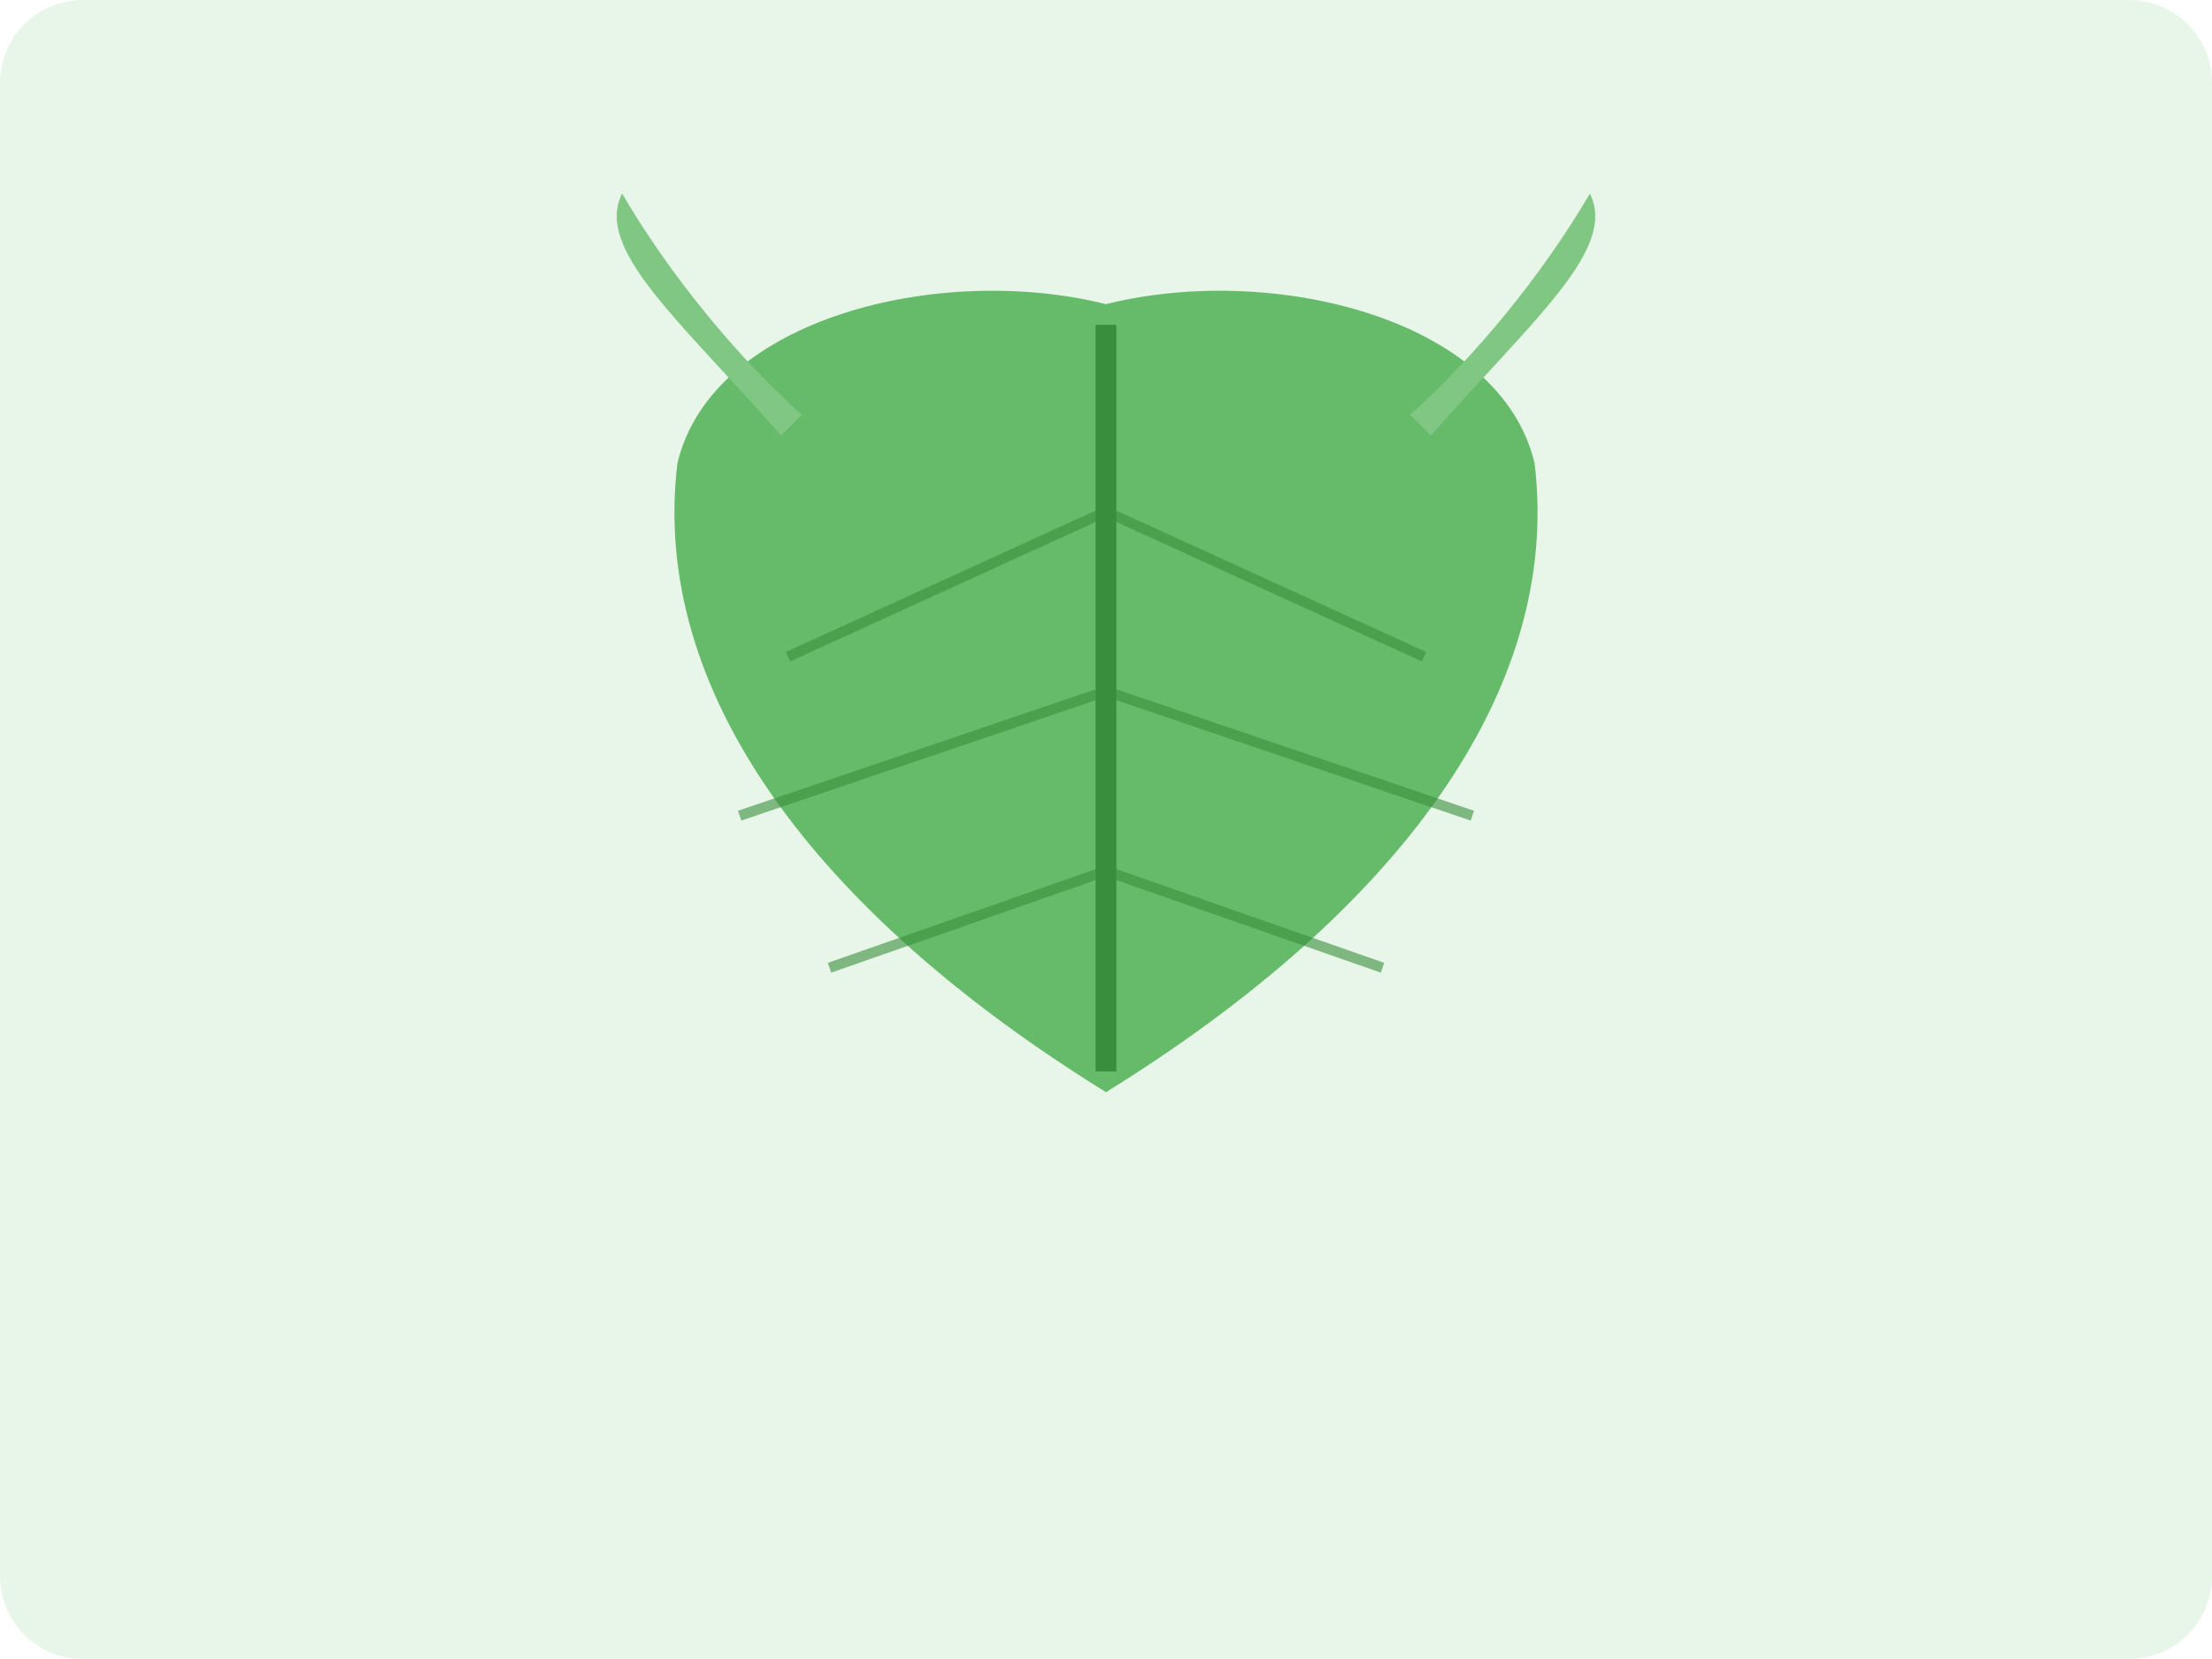
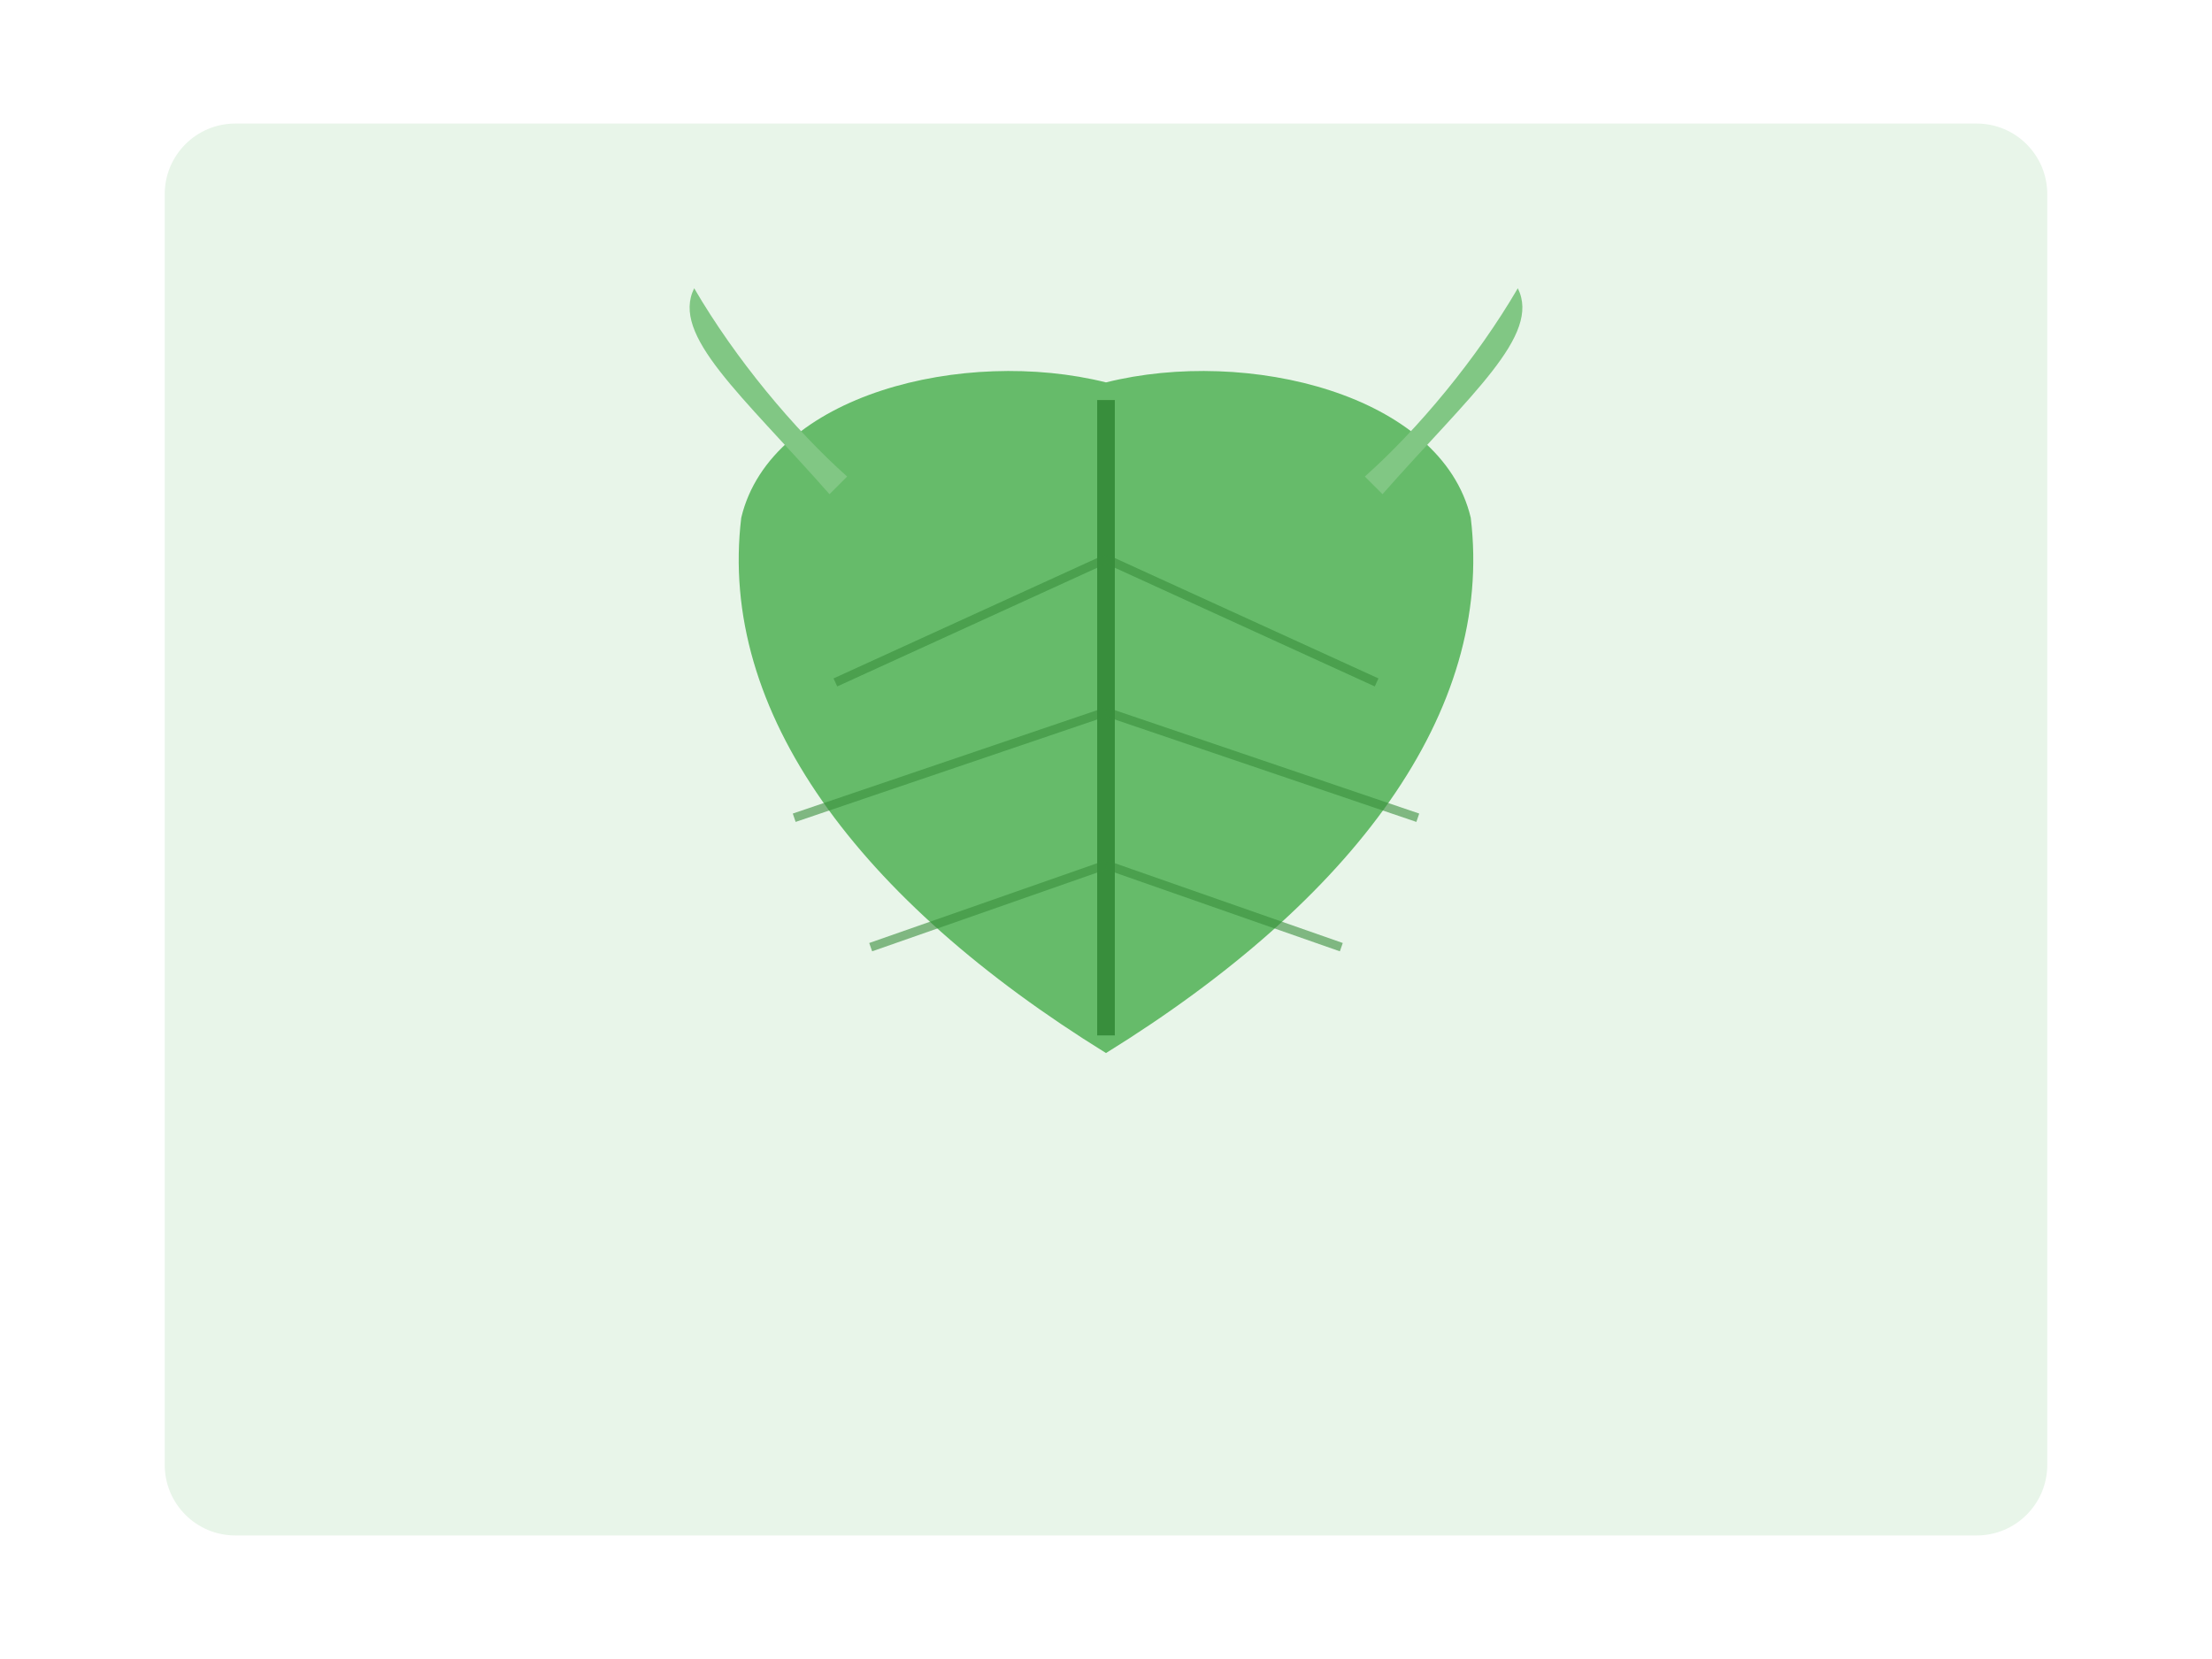
- <svg xmlns="http://www.w3.org/2000/svg" width="320" height="240" viewBox="0 0 320 240">
+ <svg xmlns="http://www.w3.org/2000/svg" width="320" height="240" viewBox="-28 -20 376 280">
  <rect width="320" height="240" fill="#e8f5e9" rx="12" />
  <path d="M160 158 C118 132 94 100 98 67 C103 46 136 38 160 44 C184 38 217 46 222 67 C226 100 202 132 160 158 Z" fill="#66bb6a" />
  <line x1="160" y1="47" x2="160" y2="155" stroke="#388e3c" stroke-width="3" />
  <line x1="160" y1="74" x2="114" y2="95" stroke="#388e3c" stroke-width="1.5" opacity="0.6" />
  <line x1="160" y1="74" x2="206" y2="95" stroke="#388e3c" stroke-width="1.5" opacity="0.6" />
  <line x1="160" y1="100" x2="107" y2="118" stroke="#388e3c" stroke-width="1.5" opacity="0.6" />
  <line x1="160" y1="100" x2="213" y2="118" stroke="#388e3c" stroke-width="1.5" opacity="0.6" />
  <line x1="160" y1="126" x2="120" y2="140" stroke="#388e3c" stroke-width="1.5" opacity="0.6" />
  <line x1="160" y1="126" x2="200" y2="140" stroke="#388e3c" stroke-width="1.5" opacity="0.6" />
  <path d="M113 63 C98 46 86 36 90 28 C97 40 107 52 116 60 Z" fill="#81c784" />
  <path d="M207 63 C222 46 234 36 230 28 C223 40 213 52 204 60 Z" fill="#81c784" />
</svg>
